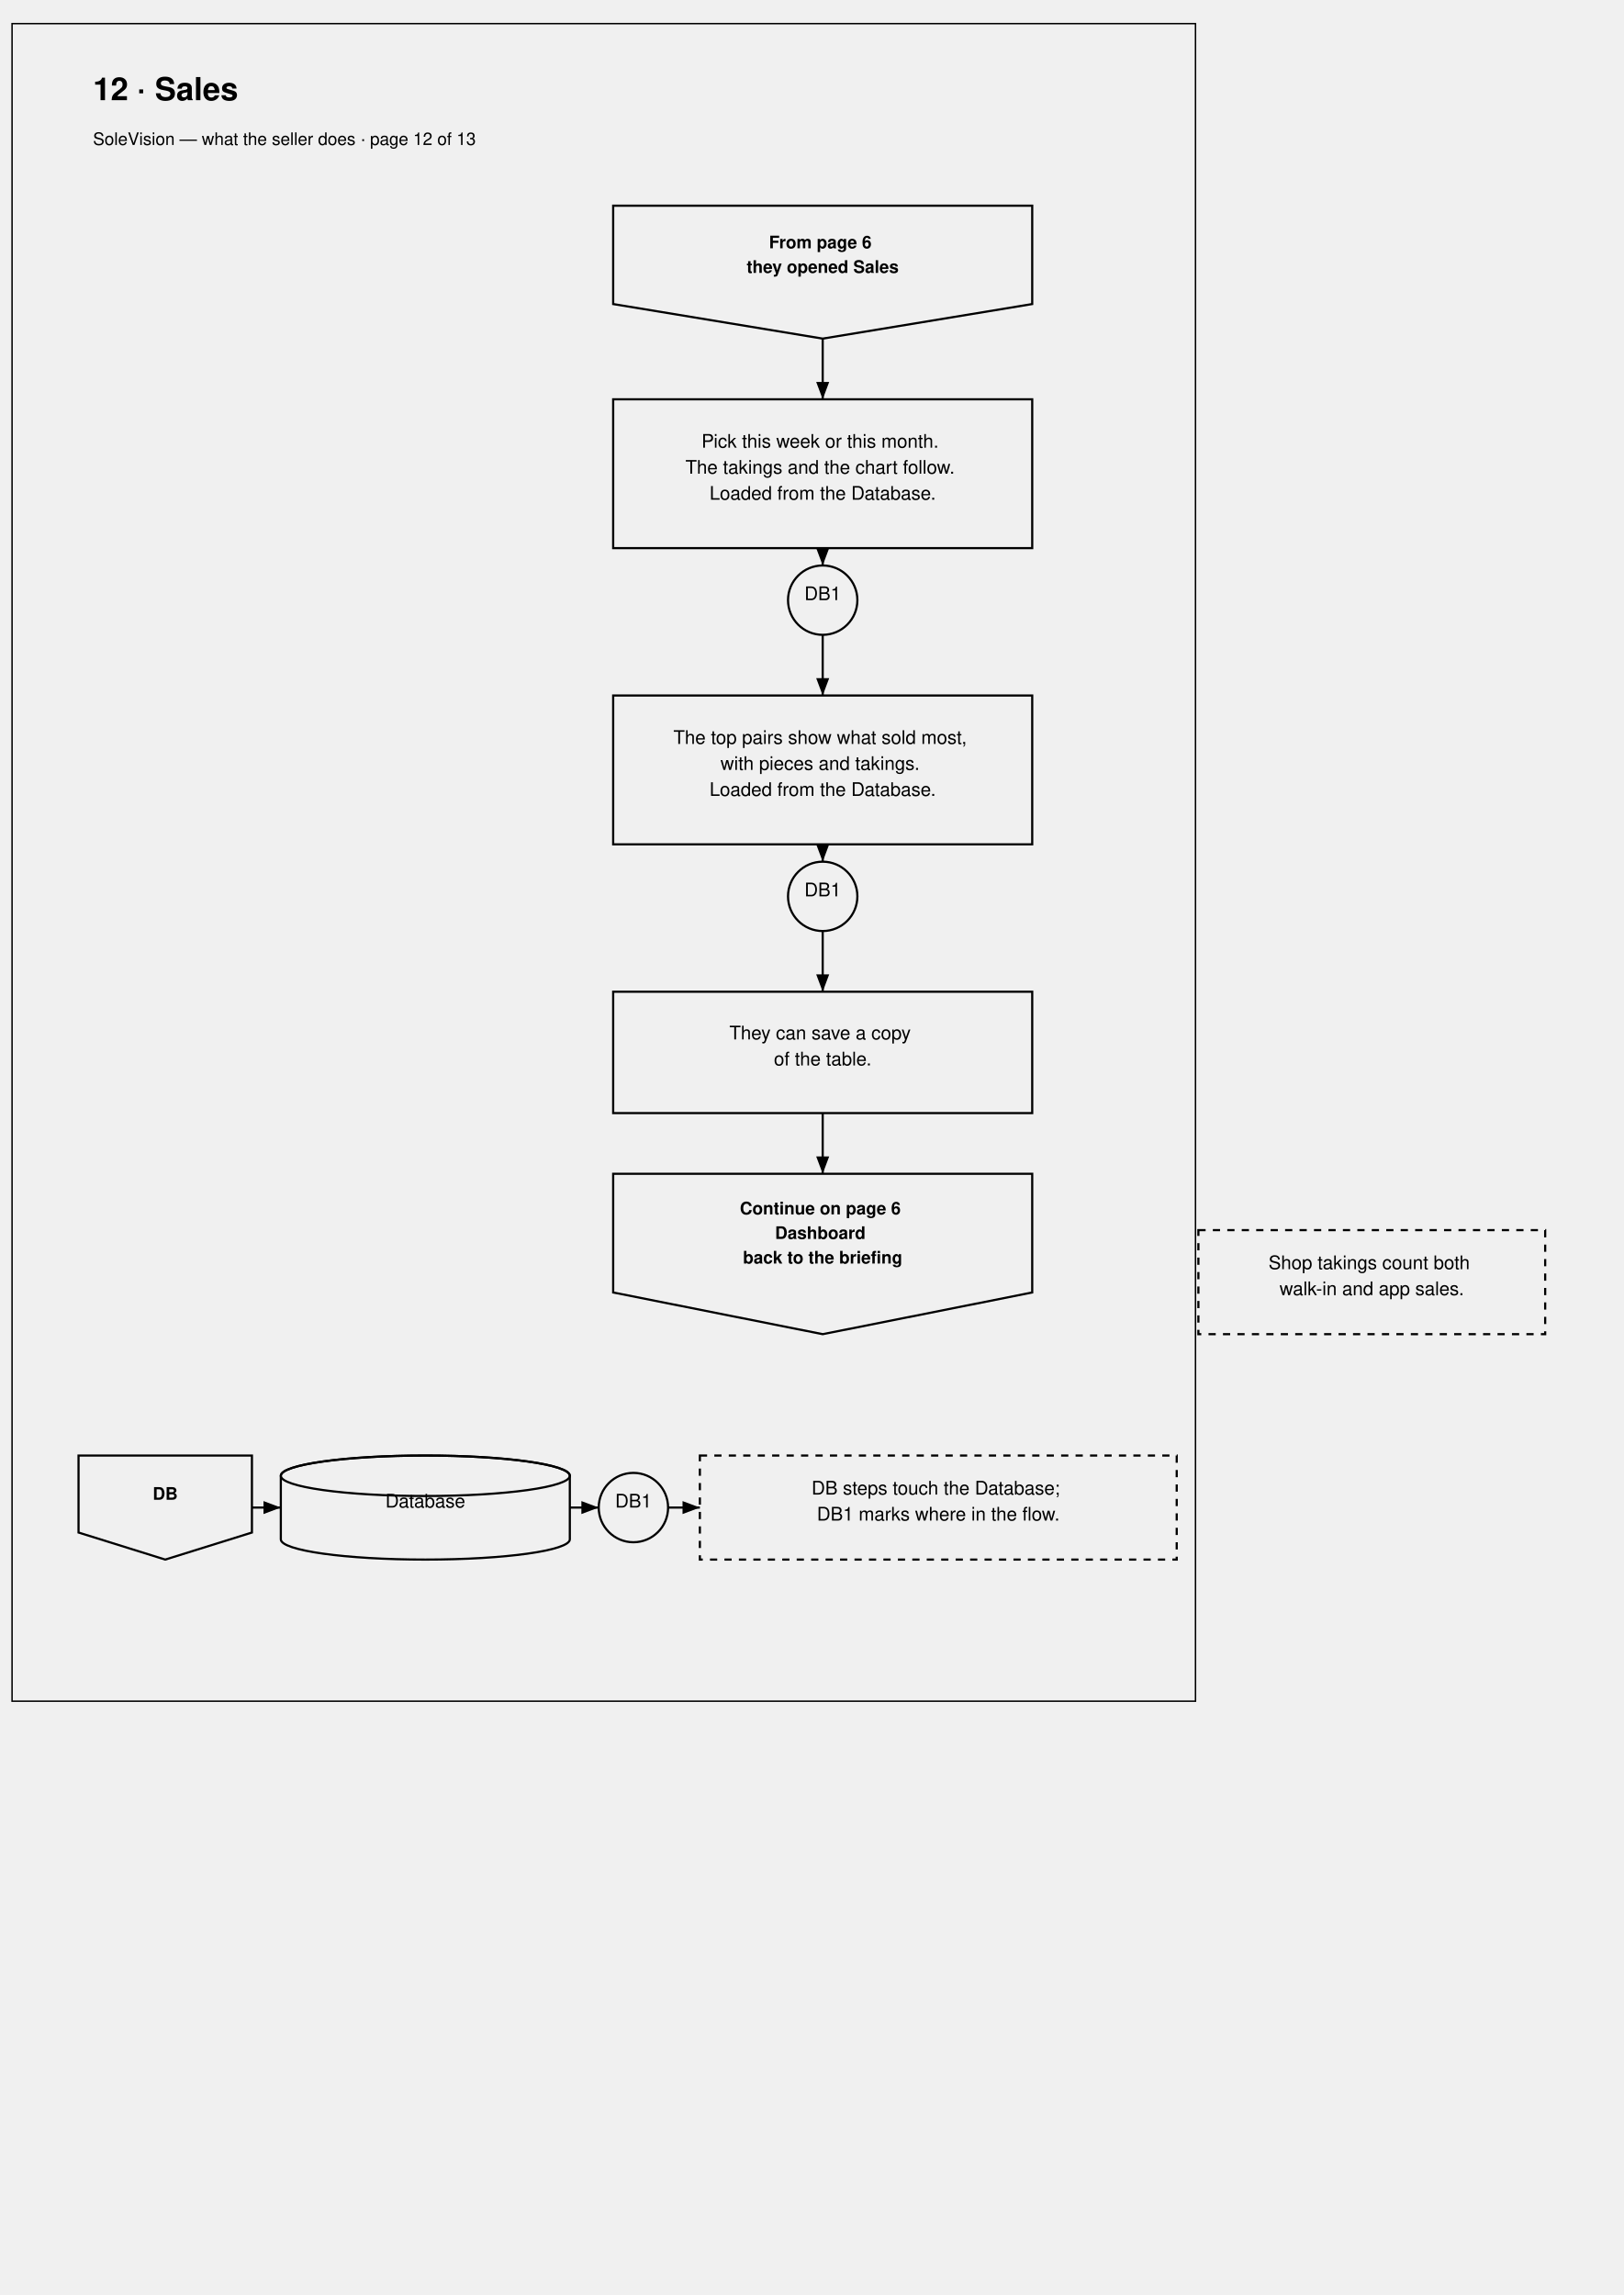
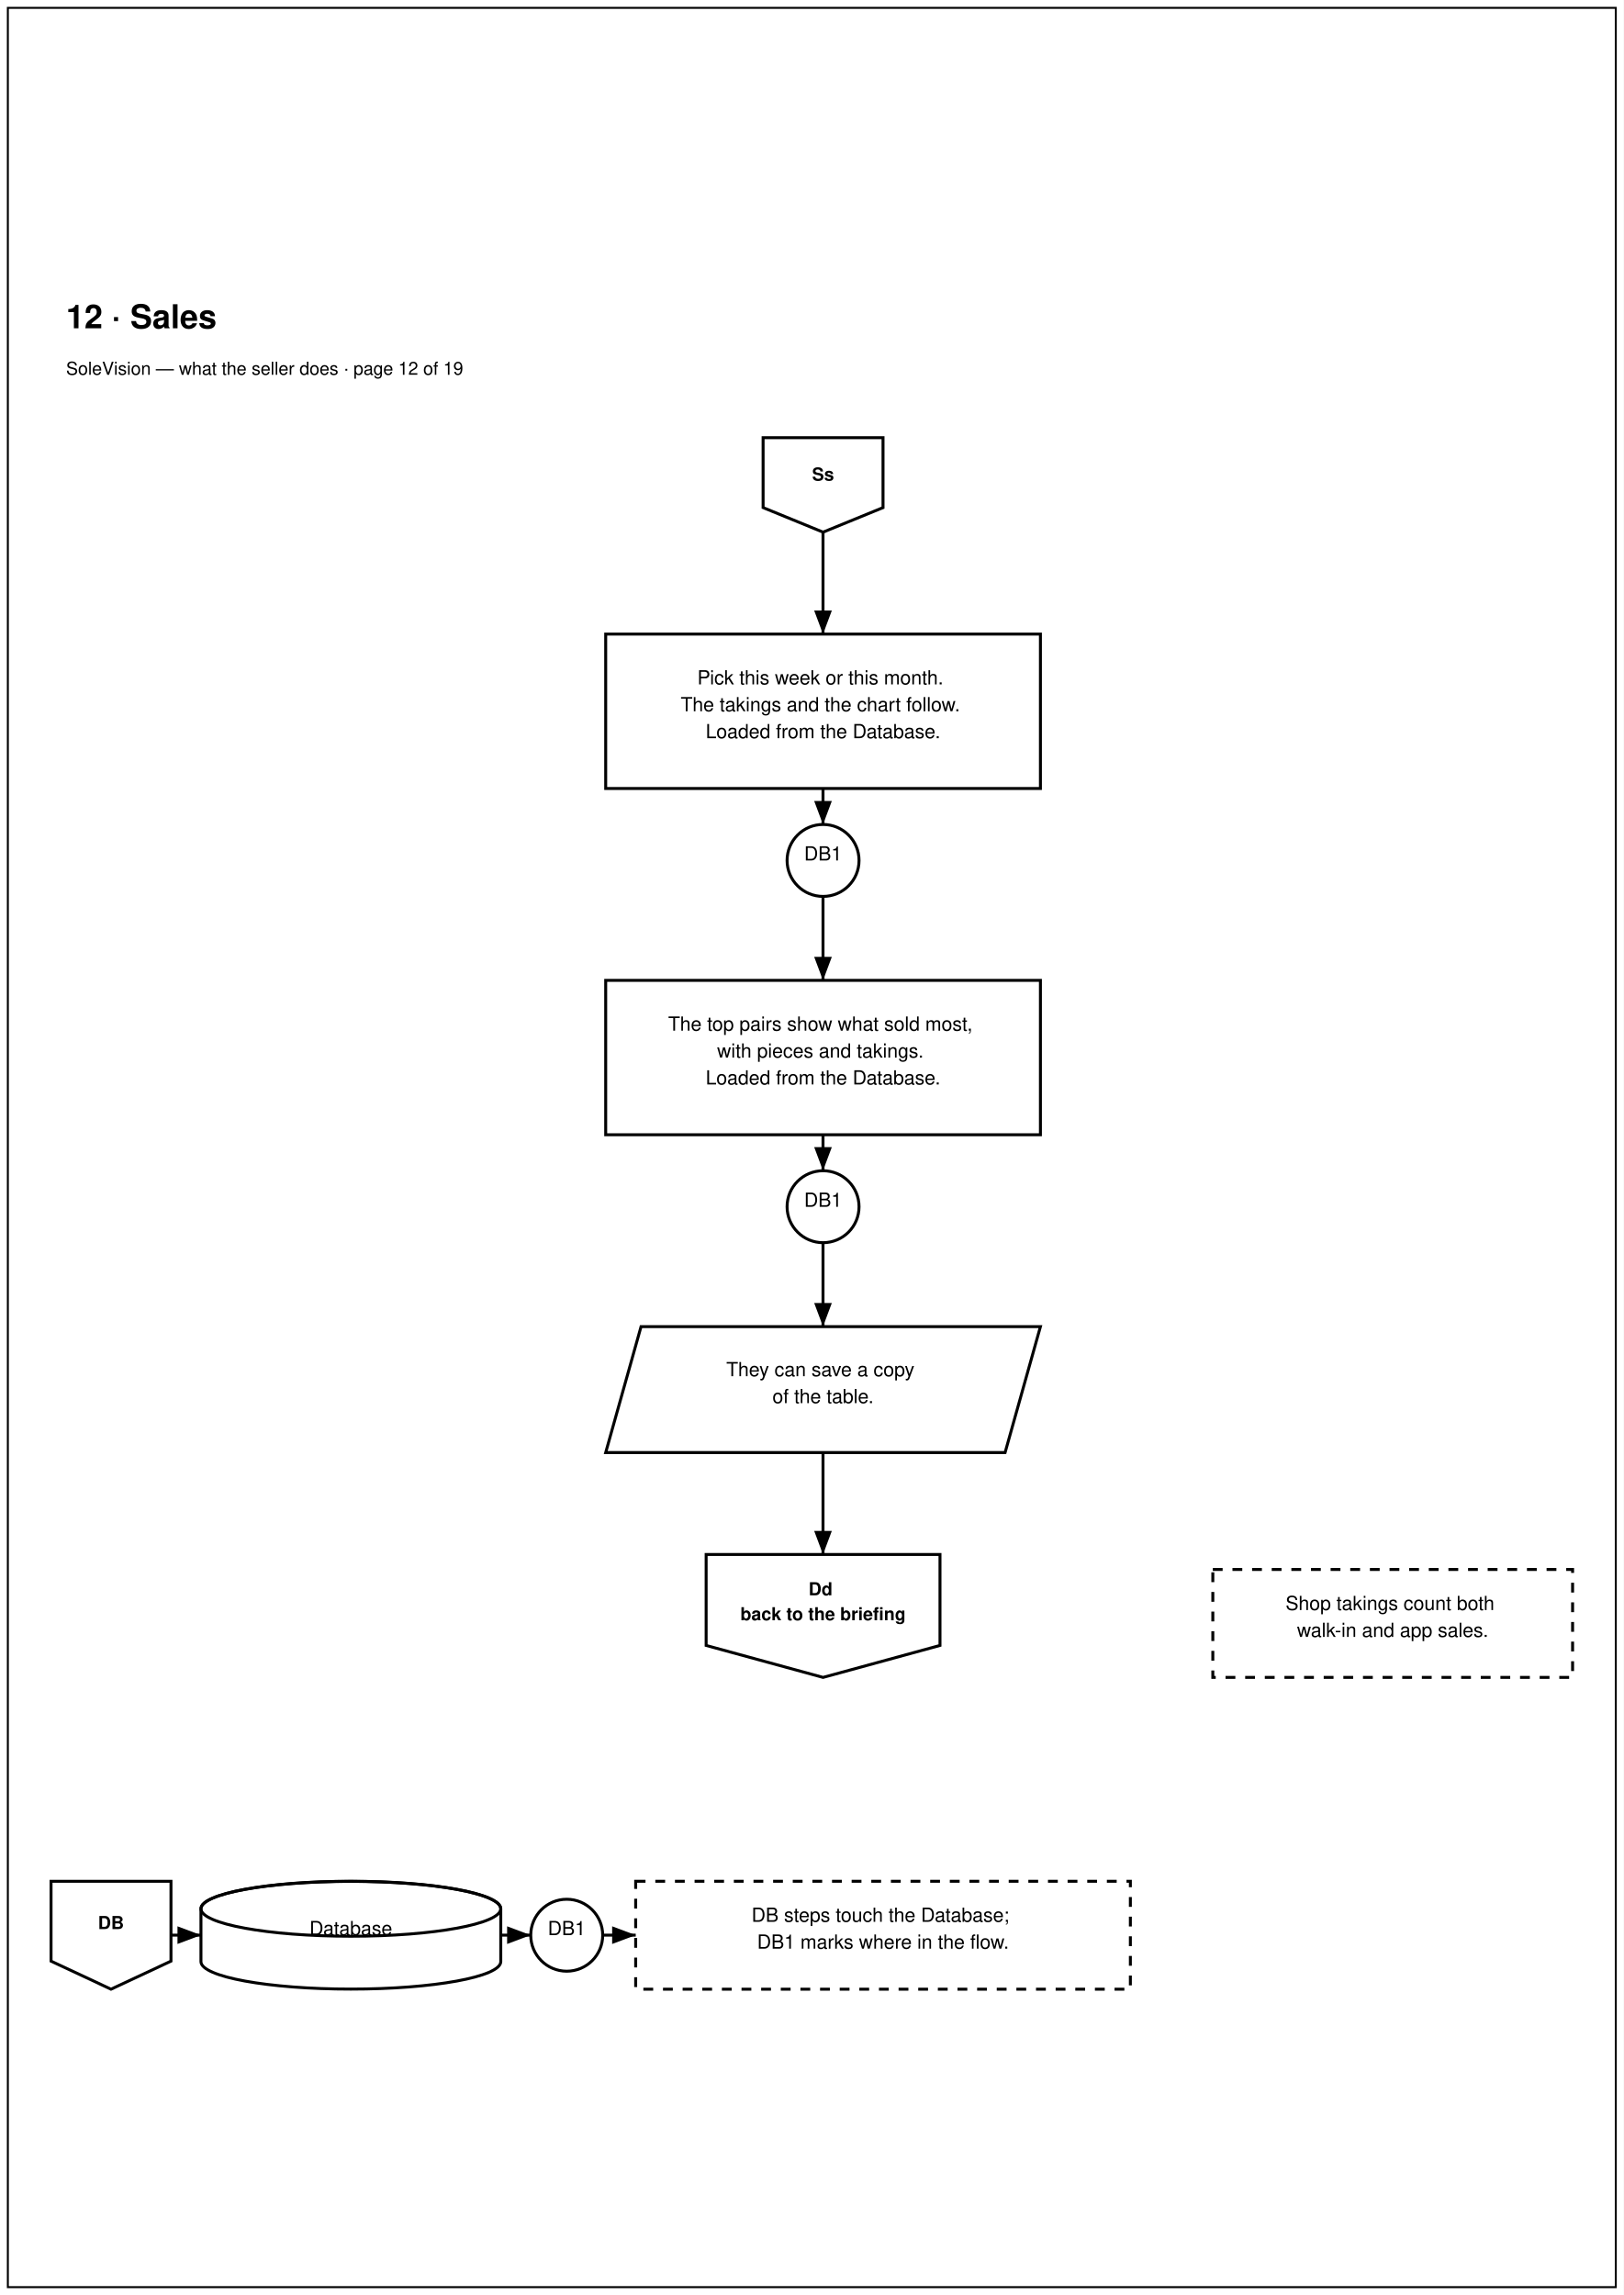
<svg xmlns="http://www.w3.org/2000/svg" width="827" height="1169" viewBox="0 0 827 1169">
-   <g transform="translate(40,40) scale(0.736) translate(-50.0,-42.0)">
-     <defs>
-       <marker id="arrow" markerWidth="10" markerHeight="10" refX="8" refY="3" orient="auto" markerUnits="strokeWidth">
-         <path d="M0,0 L8,3 L0,6 z" fill="#000000" />
-       </marker>
-     </defs>
-     <rect x="4" y="4" width="819" height="1161" fill="none" stroke="#000000" stroke-width="1" />
-     <text font-family="Helvetica, Arial, sans-serif" font-size="22" font-weight="bold" fill="#000000" text-anchor="start">
-       <tspan x="60" y="57.0">12 · Sales</tspan>
-     </text>
-     <text font-family="Helvetica, Arial, sans-serif" font-size="12" fill="#000000" text-anchor="start">
-       <tspan x="60" y="88.0">SoleVision — what the seller does · page 12 of 13</tspan>
-     </text>
-     <polyline points="565.0,222.0 565.0,264.0" fill="none" stroke="#000000" stroke-width="1.5" marker-end="url(#arrow)" />
-     <polyline points="565.0,367.0 565.0,379.0" fill="none" stroke="#000000" stroke-width="1.5" marker-end="url(#arrow)" />
-     <polyline points="565.0,427.0 565.0,469.0" fill="none" stroke="#000000" stroke-width="1.5" marker-end="url(#arrow)" />
-     <polyline points="565.0,572.0 565.0,584.0" fill="none" stroke="#000000" stroke-width="1.5" marker-end="url(#arrow)" />
-     <polyline points="565.0,632.0 565.0,674.0" fill="none" stroke="#000000" stroke-width="1.5" marker-end="url(#arrow)" />
-     <polyline points="565.0,758.0 565.0,800.0" fill="none" stroke="#000000" stroke-width="1.5" marker-end="url(#arrow)" />
-     <polyline points="170.0,1031.0 190.0,1031.0" fill="none" stroke="#000000" stroke-width="1.5" marker-end="url(#arrow)" />
-     <polyline points="390.0,1031.0 410.0,1031.0" fill="none" stroke="#000000" stroke-width="1.5" marker-end="url(#arrow)" />
-     <polyline points="458.0,1031.0 480.0,1031.0" fill="none" stroke="#000000" stroke-width="1.5" marker-end="url(#arrow)" />
-     <polygon points="420,130 710,130 710,198.08 565,222 420,198.08" fill="none" stroke="#000000" stroke-width="1.5" />
-     <text font-family="Helvetica, Arial, sans-serif" font-size="12" font-weight="bold" fill="#000000" text-anchor="middle">
-       <tspan x="565" y="159.5">From page 6</tspan>
-       <tspan x="565" y="176.5">they opened Sales</tspan>
-     </text>
-     <rect x="420" y="264" width="290" height="103" rx="0" fill="none" stroke="#000000" stroke-width="1.5" />
-     <text font-family="Helvetica, Arial, sans-serif" font-size="13" fill="#000000" text-anchor="middle">
-       <tspan x="565" y="297.5">Pick this week or this month.</tspan>
-       <tspan x="565" y="315.5">The takings and the chart follow.</tspan>
-       <tspan x="565" y="333.5">Loaded from the Database.</tspan>
-     </text>
-     <circle cx="565" cy="403" r="24" fill="none" stroke="#000000" stroke-width="1.5" />
-     <text font-family="Helvetica, Arial, sans-serif" font-size="13" fill="#000000" text-anchor="middle">
-       <tspan x="565" y="403.0">DB1</tspan>
-     </text>
-     <rect x="420" y="469" width="290" height="103" rx="0" fill="none" stroke="#000000" stroke-width="1.5" />
-     <text font-family="Helvetica, Arial, sans-serif" font-size="13" fill="#000000" text-anchor="middle">
-       <tspan x="565" y="502.5">The top pairs show what sold most,</tspan>
-       <tspan x="565" y="520.5">with pieces and takings.</tspan>
-       <tspan x="565" y="538.5">Loaded from the Database.</tspan>
-     </text>
-     <circle cx="565" cy="608" r="24" fill="none" stroke="#000000" stroke-width="1.5" />
-     <text font-family="Helvetica, Arial, sans-serif" font-size="13" fill="#000000" text-anchor="middle">
-       <tspan x="565" y="608.0">DB1</tspan>
-     </text>
-     <rect x="420" y="674" width="290" height="84" rx="0" fill="none" stroke="#000000" stroke-width="1.5" />
-     <text font-family="Helvetica, Arial, sans-serif" font-size="13" fill="#000000" text-anchor="middle">
-       <tspan x="565" y="707.0">They can save a copy</tspan>
-       <tspan x="565" y="725.0">of the table.</tspan>
-     </text>
-     <polygon points="420,800 710,800 710,882.14 565,911 420,882.14" fill="none" stroke="#000000" stroke-width="1.5" />
-     <text font-family="Helvetica, Arial, sans-serif" font-size="12" font-weight="bold" fill="#000000" text-anchor="middle">
-       <tspan x="565" y="828.1">Continue on page 6</tspan>
-       <tspan x="565" y="845.1">Dashboard</tspan>
-       <tspan x="565" y="862.1">back to the briefing</tspan>
-     </text>
-     <rect x="825" y="839" width="240" height="72" rx="0" fill="none" stroke="#000000" stroke-width="1.5" stroke-dasharray="5 5" />
-     <text font-family="Helvetica, Arial, sans-serif" font-size="13" fill="#000000" text-anchor="middle">
-       <tspan x="945" y="866.0">Shop takings count both</tspan>
-       <tspan x="945" y="884.0">walk-in and app sales.</tspan>
-     </text>
-     <polygon points="50,995 170,995 170,1048.28 110,1067 50,1048.28" fill="none" stroke="#000000" stroke-width="1.5" />
-     <text font-family="Helvetica, Arial, sans-serif" font-size="12" font-weight="bold" fill="#000000" text-anchor="middle">
-       <tspan x="110" y="1025.6">DB</tspan>
-     </text>
-     <path d="M190,1009 L190,1053 A100,14 0 0,0 390,1053 L390,1009 A100,14 0 0,0 190,1009 Z" fill="none" stroke="#000000" stroke-width="1.5" />
-     <ellipse cx="290" cy="1009" rx="100" ry="14" fill="none" stroke="#000000" stroke-width="1.5" />
-     <text font-family="Helvetica, Arial, sans-serif" font-size="13" fill="#000000" text-anchor="middle">
-       <tspan x="290" y="1031.0">Database</tspan>
-     </text>
-     <circle cx="434" cy="1031" r="24" fill="none" stroke="#000000" stroke-width="1.5" />
-     <text font-family="Helvetica, Arial, sans-serif" font-size="13" fill="#000000" text-anchor="middle">
-       <tspan x="434" y="1031.0">DB1</tspan>
-     </text>
-     <rect x="480" y="995" width="330" height="72" rx="0" fill="none" stroke="#000000" stroke-width="1.5" stroke-dasharray="5 5" />
-     <text font-family="Helvetica, Arial, sans-serif" font-size="13" fill="#000000" text-anchor="middle">
-       <tspan x="645" y="1022.0">DB steps touch the Database;</tspan>
-       <tspan x="645" y="1040.0">DB1 marks where in the flow.</tspan>
-     </text>
-   </g>
+   <rect x="0" y="0" width="827" height="1169" fill="#FFFFFF" />
+   <defs>
+     <marker id="arrow" markerWidth="10" markerHeight="10" refX="8" refY="3" orient="auto" markerUnits="strokeWidth">
+       <path d="M0,0 L8,3 L0,6 z" fill="#000000" />
+     </marker>
+   </defs>
+   <rect x="4" y="4" width="819" height="1161" fill="none" stroke="#000000" stroke-width="1" />
+   <text font-family="Helvetica, Arial, sans-serif" font-size="16.798" font-weight="bold" fill="#000000" text-anchor="start">
+     <tspan x="33.635" y="167.2">12 · Sales</tspan>
+   </text>
+   <text font-family="Helvetica, Arial, sans-serif" font-size="9.163" fill="#000000" text-anchor="start">
+     <tspan x="33.635" y="190.9">SoleVision — what the seller does · page 12 of 19</tspan>
+   </text>
+   <polyline points="419.2,271.1 419.2,323.0" fill="none" stroke="#000000" stroke-width="1.5" marker-end="url(#arrow)" />
+   <polyline points="419.2,401.6 419.2,420.0" fill="none" stroke="#000000" stroke-width="1.5" marker-end="url(#arrow)" />
+   <polyline points="419.2,456.6 419.2,499.4" fill="none" stroke="#000000" stroke-width="1.5" marker-end="url(#arrow)" />
+   <polyline points="419.2,578.0 419.2,596.3" fill="none" stroke="#000000" stroke-width="1.5" marker-end="url(#arrow)" />
+   <polyline points="419.2,633.0 419.2,675.7" fill="none" stroke="#000000" stroke-width="1.5" marker-end="url(#arrow)" />
+   <polyline points="419.2,739.9 419.2,791.8" fill="none" stroke="#000000" stroke-width="1.5" marker-end="url(#arrow)" />
+   <polyline points="87.1,985.7 102.4,985.7" fill="none" stroke="#000000" stroke-width="1.5" marker-end="url(#arrow)" />
+   <polyline points="255.1,985.7 270.3,985.7" fill="none" stroke="#000000" stroke-width="1.5" marker-end="url(#arrow)" />
+   <polyline points="307.0,985.7 323.8,985.7" fill="none" stroke="#000000" stroke-width="1.5" marker-end="url(#arrow)" />
+   <polygon points="388.685,222.961 449.768,222.961 449.768,258.557 419.227,271.064 388.685,258.557" fill="none" stroke="#000000" stroke-width="1.5" />
+   <text font-family="Helvetica, Arial, sans-serif" font-size="9.163" font-weight="bold" fill="#000000" text-anchor="middle">
+     <tspan x="419.227" y="244.8">Ss</tspan>
+   </text>
+   <rect x="308.512" y="322.985" width="221.429" height="78.645" rx="0" fill="none" stroke="#000000" stroke-width="1.5" />
+   <text font-family="Helvetica, Arial, sans-serif" font-size="9.926" fill="#000000" text-anchor="middle">
+     <tspan x="419.227" y="348.6">Pick this week or this month.</tspan>
+     <tspan x="419.227" y="362.3">The takings and the chart follow.</tspan>
+     <tspan x="419.227" y="376.0">Loaded from the Database.</tspan>
+   </text>
+   <circle cx="419.227" cy="438.281" r="18.325" fill="none" stroke="#000000" stroke-width="1.5" />
+   <text font-family="Helvetica, Arial, sans-serif" font-size="9.926" fill="#000000" text-anchor="middle">
+     <tspan x="419.227" y="438.3">DB1</tspan>
+   </text>
+   <rect x="308.512" y="499.365" width="221.429" height="78.645" rx="0" fill="none" stroke="#000000" stroke-width="1.5" />
+   <text font-family="Helvetica, Arial, sans-serif" font-size="9.926" fill="#000000" text-anchor="middle">
+     <tspan x="419.227" y="525.0">The top pairs show what sold most,</tspan>
+     <tspan x="419.227" y="538.7">with pieces and takings.</tspan>
+     <tspan x="419.227" y="552.4">Loaded from the Database.</tspan>
+   </text>
+   <circle cx="419.227" cy="614.66" r="18.325" fill="none" stroke="#000000" stroke-width="1.5" />
+   <text font-family="Helvetica, Arial, sans-serif" font-size="9.926" fill="#000000" text-anchor="middle">
+     <tspan x="419.227" y="614.7">DB1</tspan>
+   </text>
+   <polygon points="326.512,675.744 529.941,675.744 511.941,739.882 308.512,739.882" fill="none" stroke="#000000" stroke-width="1.5" />
+   <text font-family="Helvetica, Arial, sans-serif" font-size="9.926" fill="#000000" text-anchor="middle">
+     <tspan x="419.227" y="701.0">They can save a copy</tspan>
+     <tspan x="419.227" y="714.7">of the table.</tspan>
+   </text>
+   <polygon points="359.67,791.803 478.783,791.803 478.783,838.135 419.227,854.414 359.67,838.135" fill="none" stroke="#000000" stroke-width="1.5" />
+   <text font-family="Helvetica, Arial, sans-serif" font-size="9.163" font-weight="bold" fill="#000000" text-anchor="middle">
+     <tspan x="419.227" y="812.6">Dd</tspan>
+     <tspan x="419.227" y="825.3">back to the briefing</tspan>
+   </text>
+   <rect x="617.749" y="799.438" width="183.251" height="54.975" rx="0" fill="none" stroke="#000000" stroke-width="1.5" stroke-dasharray="5 5" />
+   <text font-family="Helvetica, Arial, sans-serif" font-size="9.926" fill="#000000" text-anchor="middle">
+     <tspan x="709.374" y="820.1">Shop takings count both</tspan>
+     <tspan x="709.374" y="833.8">walk-in and app sales.</tspan>
+   </text>
+   <polygon points="26,958.256 87.084,958.256 87.084,998.938 56.542,1013.232 26,998.938" fill="none" stroke="#000000" stroke-width="1.5" />
+   <text font-family="Helvetica, Arial, sans-serif" font-size="9.163" font-weight="bold" fill="#000000" text-anchor="middle">
+     <tspan x="56.542" y="982.6">DB</tspan>
+   </text>
+   <path d="M102.355,972.256 L102.355,999.232 A76.355,14 0 0,0 255.064,999.232 L255.064,972.256 A76.355,14 0 0,0 102.355,972.256 Z" fill="none" stroke="#000000" stroke-width="1.5" />
+   <ellipse cx="178.709" cy="972.256" rx="76.355" ry="14" fill="none" stroke="#000000" stroke-width="1.5" />
+   <text font-family="Helvetica, Arial, sans-serif" font-size="9.926" fill="#000000" text-anchor="middle">
+     <tspan x="178.709" y="985.7">Database</tspan>
+   </text>
+   <circle cx="288.66" cy="985.744" r="18.325" fill="none" stroke="#000000" stroke-width="1.5" />
+   <text font-family="Helvetica, Arial, sans-serif" font-size="9.926" fill="#000000" text-anchor="middle">
+     <tspan x="288.66" y="985.7">DB1</tspan>
+   </text>
+   <rect x="323.783" y="958.256" width="251.97" height="54.975" rx="0" fill="none" stroke="#000000" stroke-width="1.5" stroke-dasharray="5 5" />
+   <text font-family="Helvetica, Arial, sans-serif" font-size="9.926" fill="#000000" text-anchor="middle">
+     <tspan x="449.768" y="978.9">DB steps touch the Database;</tspan>
+     <tspan x="449.768" y="992.6">DB1 marks where in the flow.</tspan>
+   </text>
</svg>
